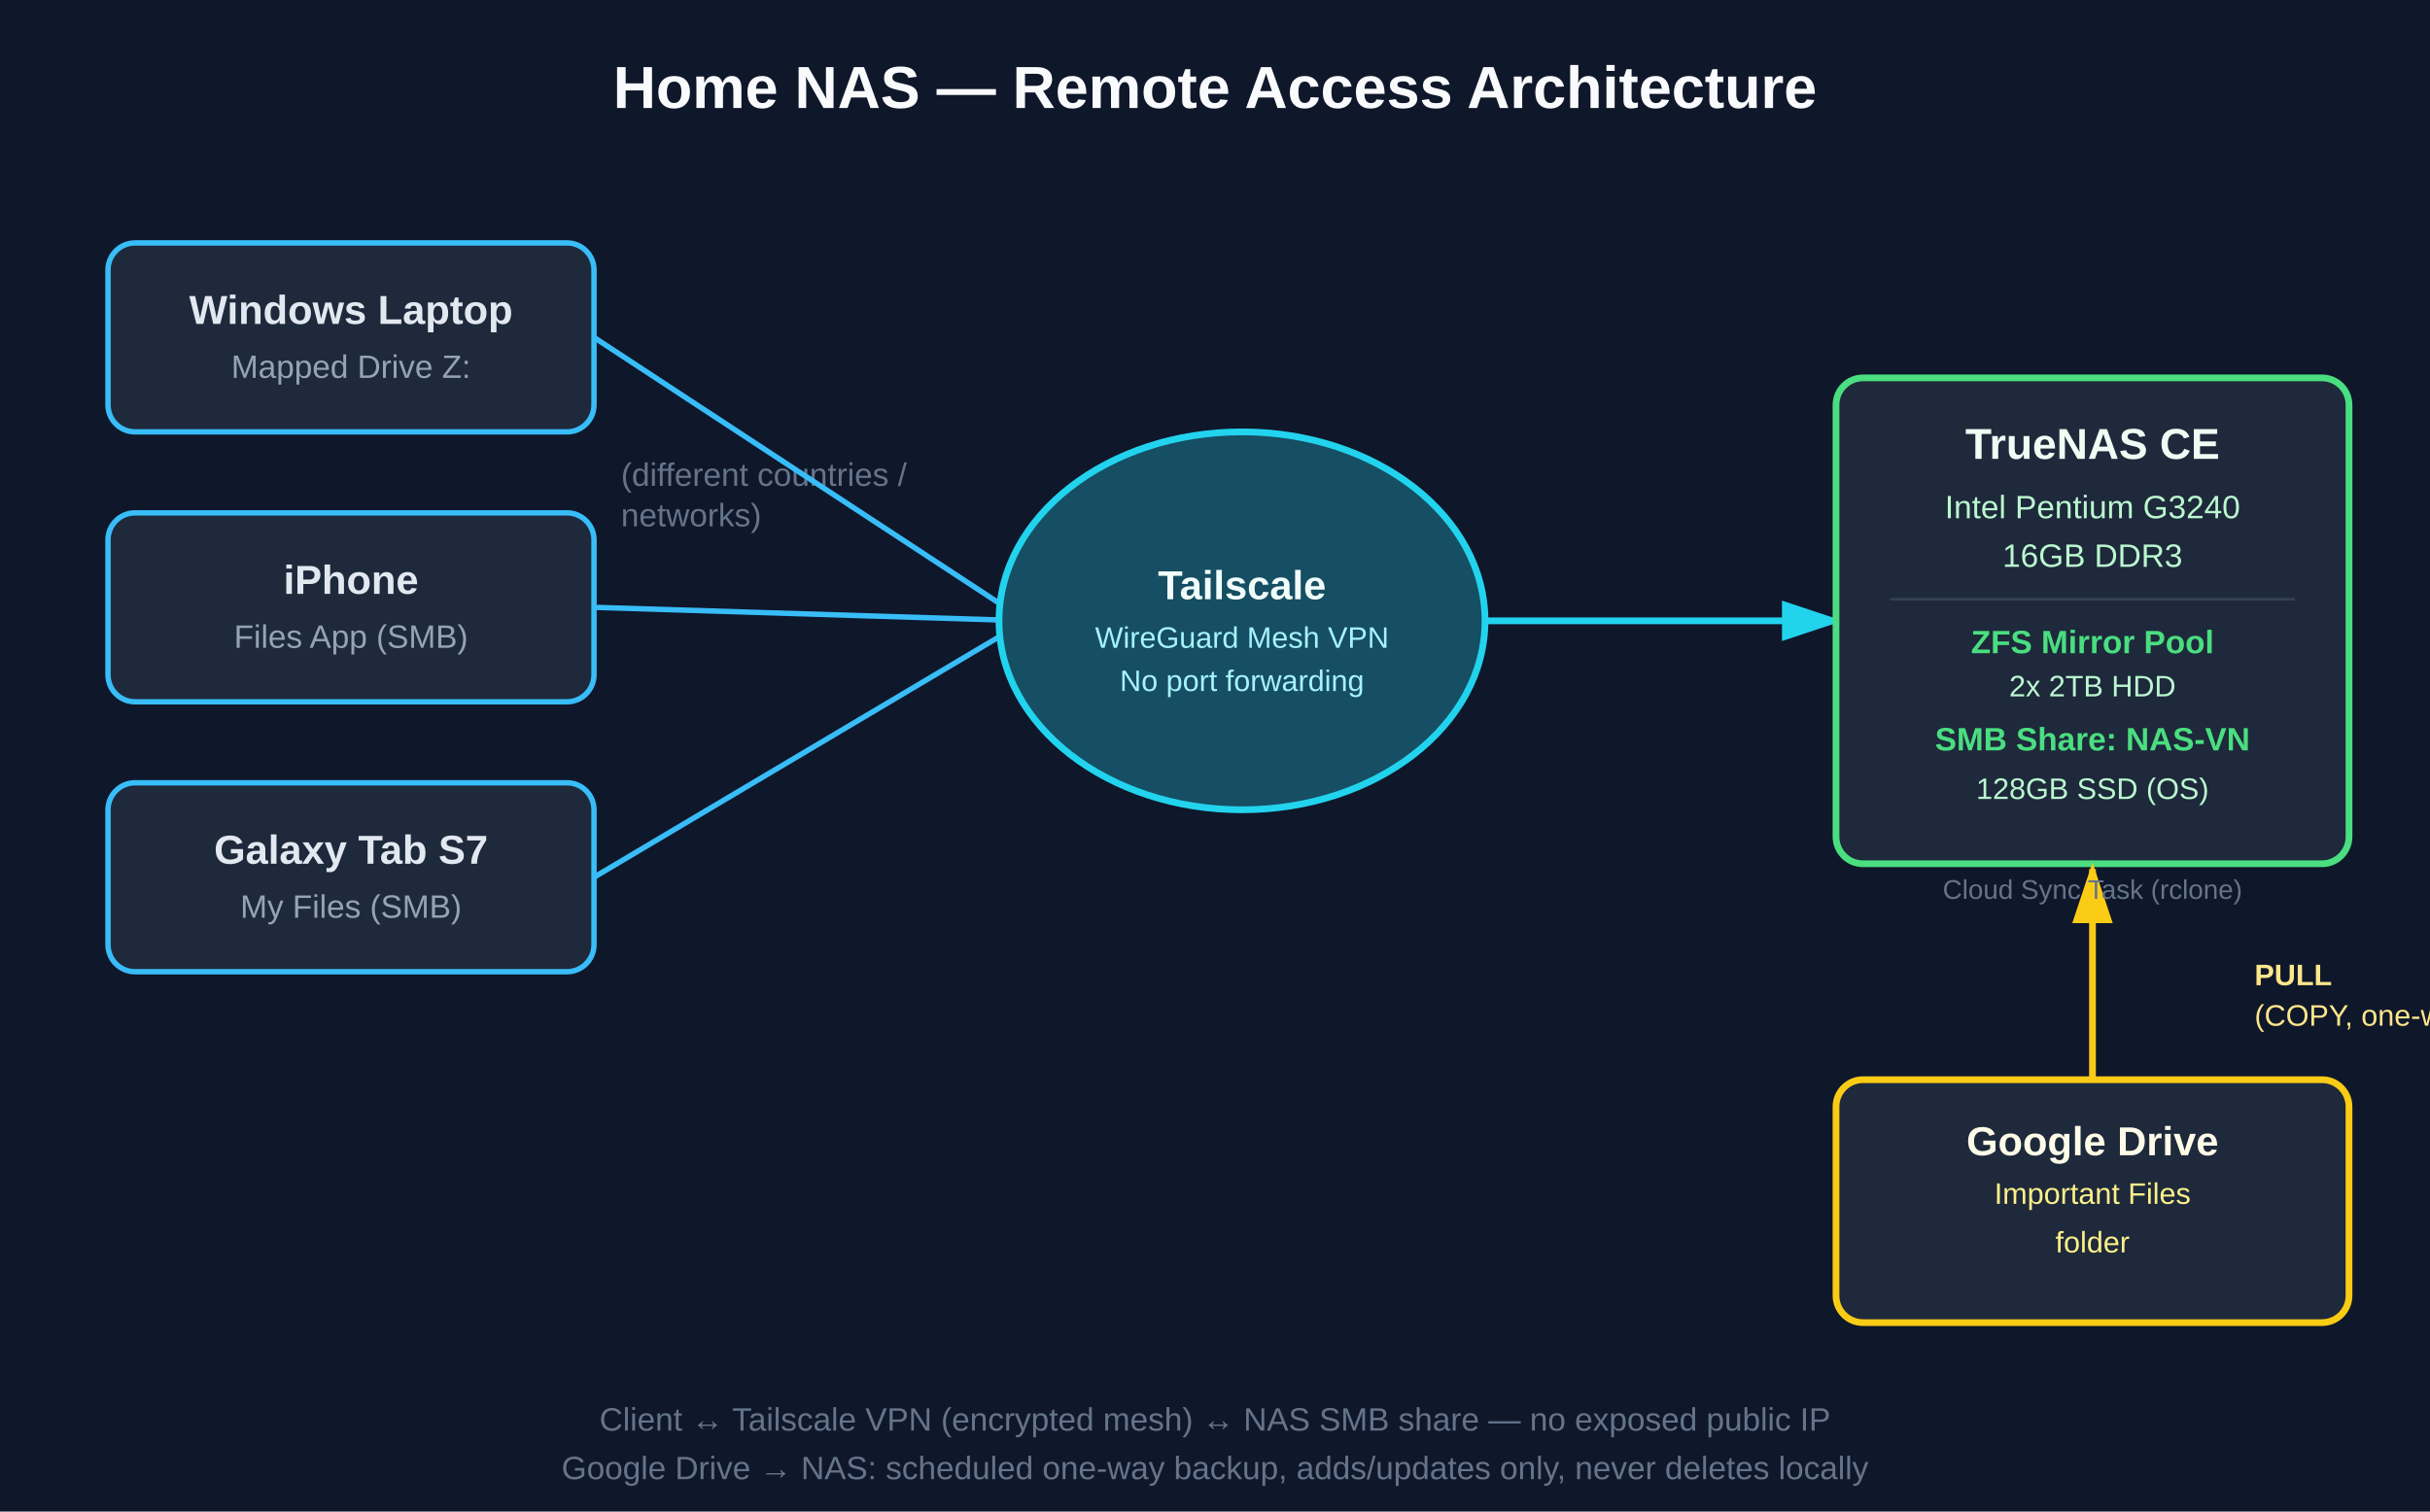
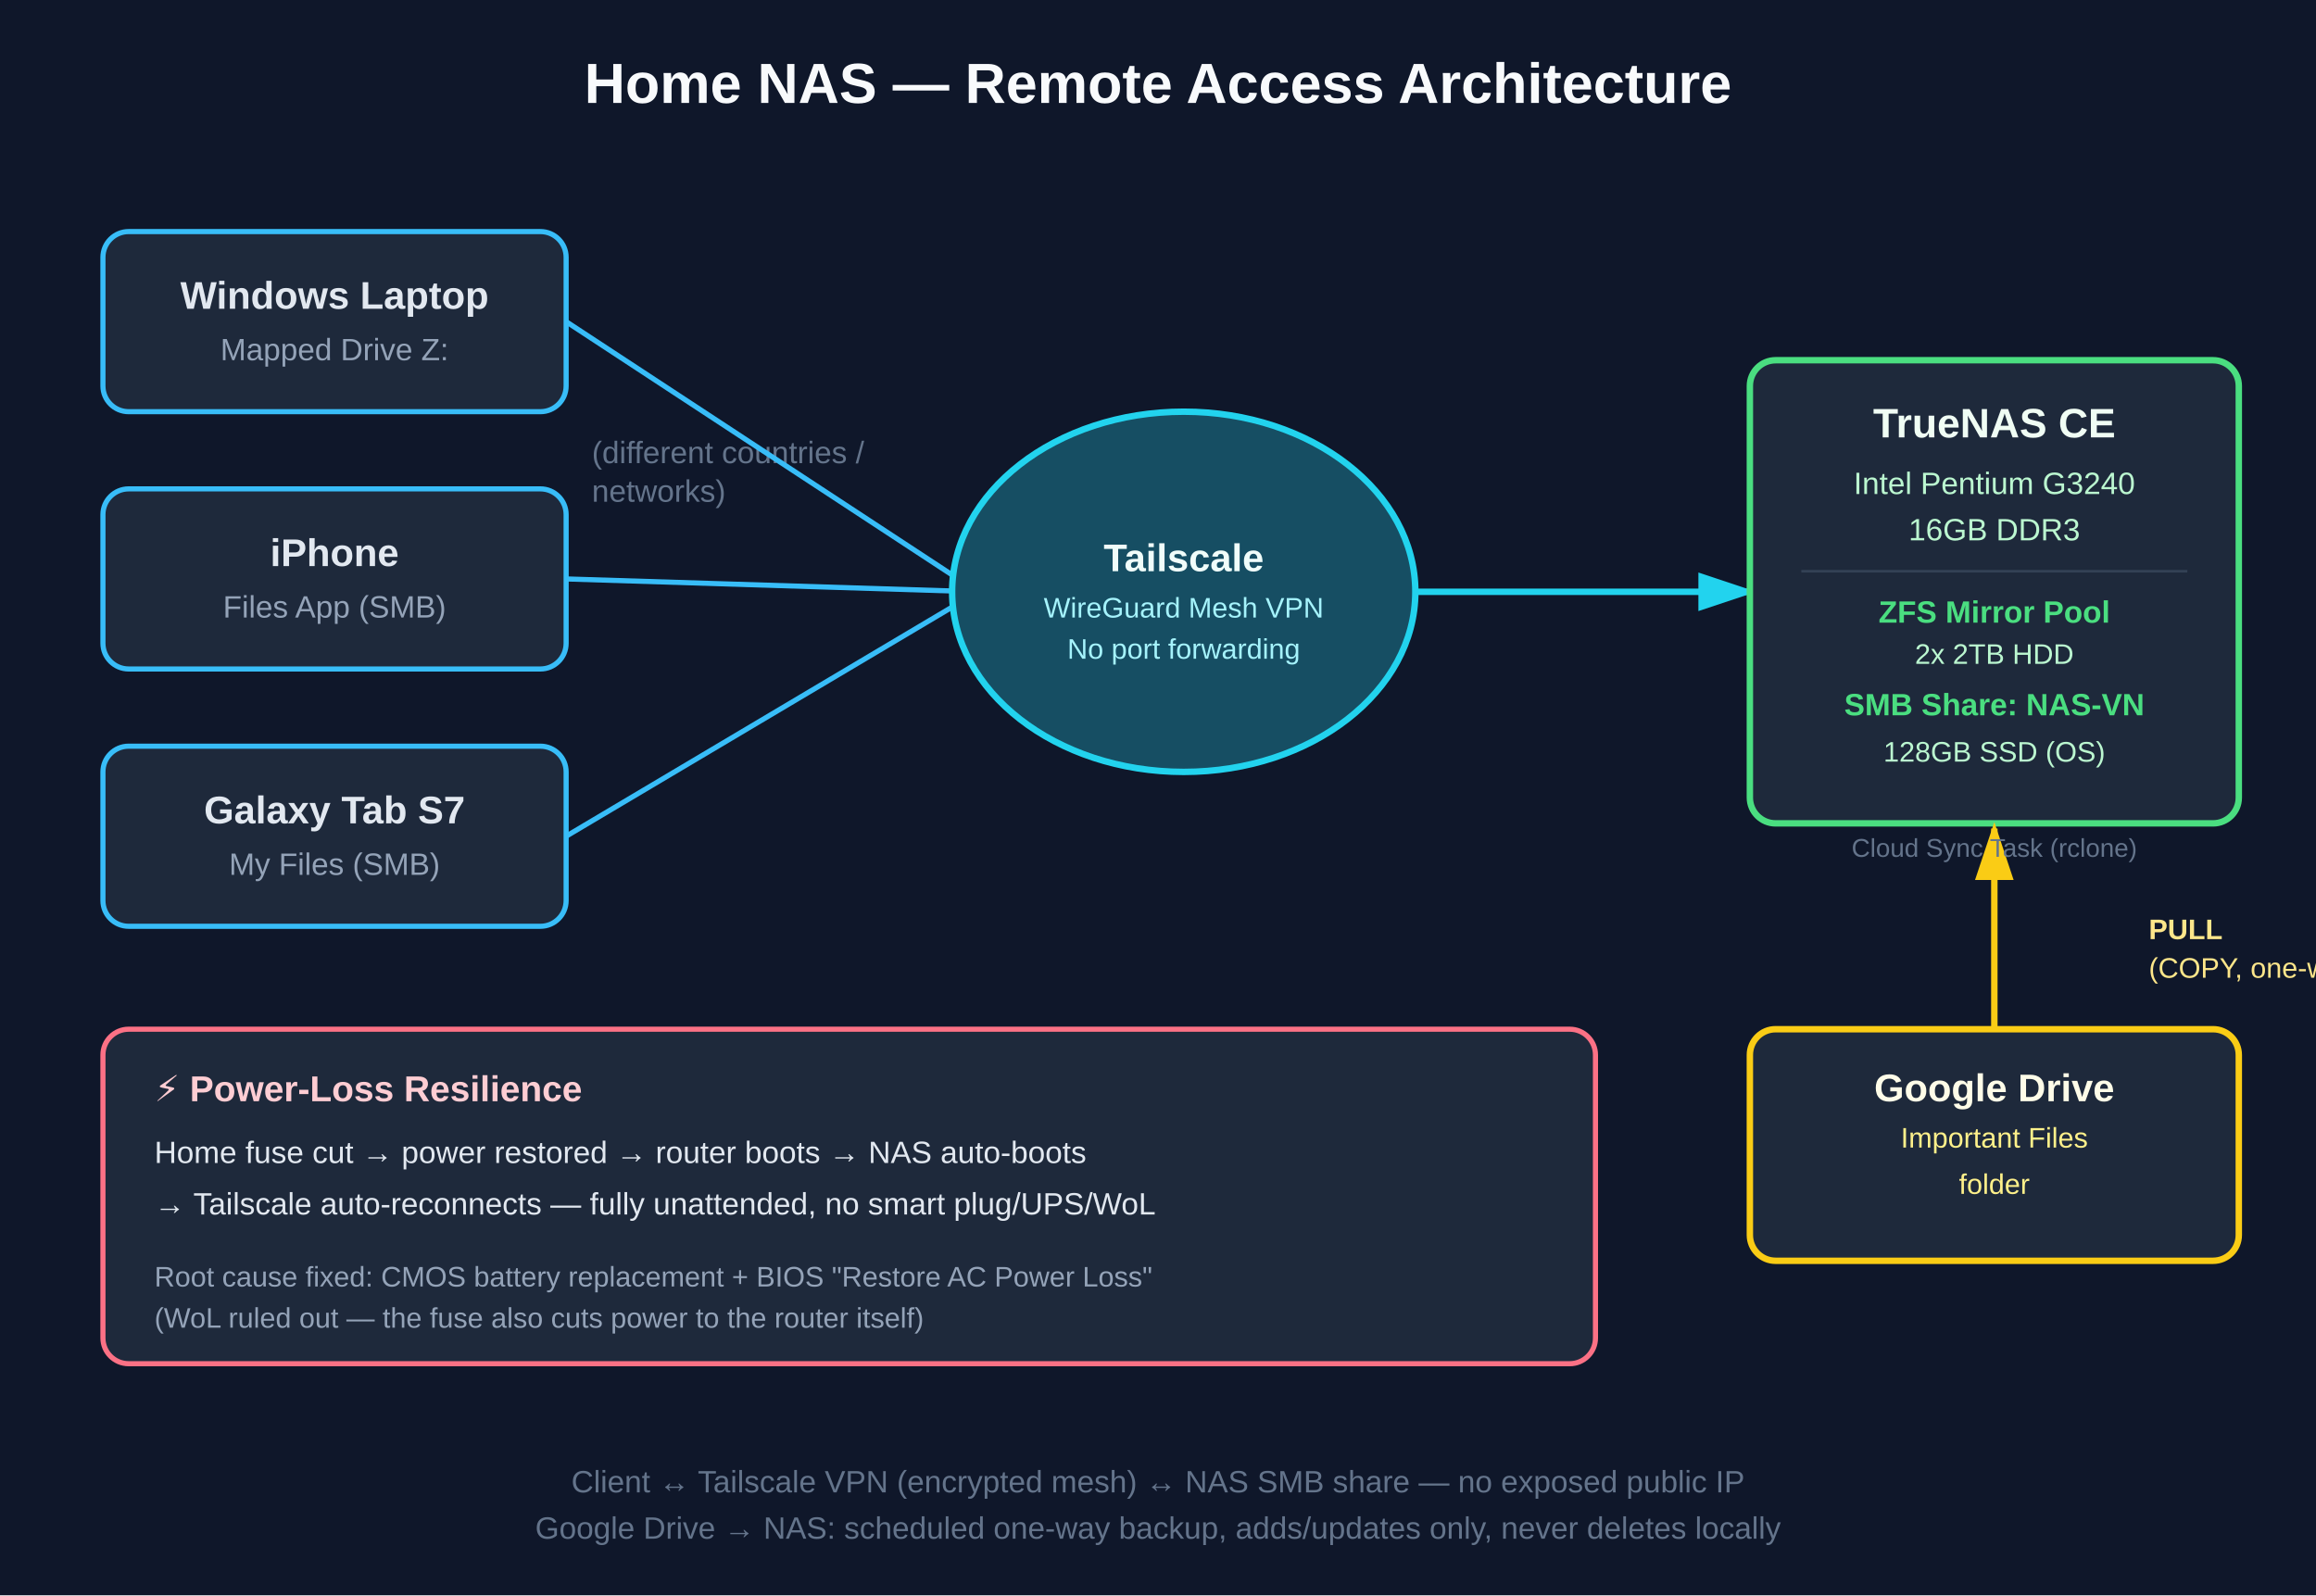
- <svg xmlns="http://www.w3.org/2000/svg" viewBox="0 0 900 560" font-family="Segoe UI, Arial, sans-serif">
-   <rect width="900" height="560" fill="#0f172a" />
+ <svg xmlns="http://www.w3.org/2000/svg" viewBox="0 0 900 620" font-family="Segoe UI, Arial, sans-serif">
+   <rect width="900" height="620" fill="#0f172a" />
  <text x="450" y="40" text-anchor="middle" fill="#f8fafc" font-size="22" font-weight="600">Home NAS — Remote Access Architecture</text>
  <g>
    <rect x="40" y="90" width="180" height="70" rx="10" fill="#1e293b" stroke="#38bdf8" stroke-width="2" />
    <text x="130" y="120" text-anchor="middle" fill="#e2e8f0" font-size="15" font-weight="600">Windows Laptop</text>
    <text x="130" y="140" text-anchor="middle" fill="#94a3b8" font-size="12">Mapped Drive Z:</text>
    <rect x="40" y="190" width="180" height="70" rx="10" fill="#1e293b" stroke="#38bdf8" stroke-width="2" />
    <text x="130" y="220" text-anchor="middle" fill="#e2e8f0" font-size="15" font-weight="600">iPhone</text>
    <text x="130" y="240" text-anchor="middle" fill="#94a3b8" font-size="12">Files App (SMB)</text>
    <rect x="40" y="290" width="180" height="70" rx="10" fill="#1e293b" stroke="#38bdf8" stroke-width="2" />
    <text x="130" y="320" text-anchor="middle" fill="#e2e8f0" font-size="15" font-weight="600">Galaxy Tab S7</text>
    <text x="130" y="340" text-anchor="middle" fill="#94a3b8" font-size="12">My Files (SMB)</text>
  </g>
  <text x="230" y="180" fill="#64748b" font-size="12">(different countries /</text>
  <text x="230" y="195" fill="#64748b" font-size="12">networks)</text>
  <line x1="220" y1="125" x2="380" y2="230" stroke="#38bdf8" stroke-width="2" />
  <line x1="220" y1="225" x2="380" y2="230" stroke="#38bdf8" stroke-width="2" />
  <line x1="220" y1="325" x2="380" y2="230" stroke="#38bdf8" stroke-width="2" />
  <ellipse cx="460" cy="230" rx="90" ry="70" fill="#164e63" stroke="#22d3ee" stroke-width="2.5" />
  <text x="460" y="222" text-anchor="middle" fill="#f0fdfa" font-size="15" font-weight="700">Tailscale</text>
  <text x="460" y="240" text-anchor="middle" fill="#a5f3fc" font-size="11">WireGuard Mesh VPN</text>
  <text x="460" y="256" text-anchor="middle" fill="#a5f3fc" font-size="11">No port forwarding</text>
  <line x1="550" y1="230" x2="680" y2="230" stroke="#22d3ee" stroke-width="2.5" marker-end="url(#arrow)" />
  <defs>
    <marker id="arrow" markerWidth="10" markerHeight="10" refX="8" refY="3" orient="auto" markerUnits="strokeWidth">
      <path d="M0,0 L0,6 L9,3 z" fill="#22d3ee" />
    </marker>
  </defs>
  <rect x="680" y="140" width="190" height="180" rx="10" fill="#1e293b" stroke="#4ade80" stroke-width="2.5" />
  <text x="775" y="170" text-anchor="middle" fill="#f0fdf4" font-size="16" font-weight="700">TrueNAS CE</text>
  <text x="775" y="192" text-anchor="middle" fill="#bbf7d0" font-size="12">Intel Pentium G3240</text>
  <text x="775" y="210" text-anchor="middle" fill="#bbf7d0" font-size="12">16GB DDR3</text>
  <line x1="700" y1="222" x2="850" y2="222" stroke="#334155" stroke-width="1" />
  <text x="775" y="242" text-anchor="middle" fill="#4ade80" font-size="12" font-weight="600">ZFS Mirror Pool</text>
  <text x="775" y="258" text-anchor="middle" fill="#bbf7d0" font-size="11">2x 2TB HDD</text>
  <text x="775" y="278" text-anchor="middle" fill="#4ade80" font-size="12" font-weight="600">SMB Share: NAS-VN</text>
  <text x="775" y="296" text-anchor="middle" fill="#bbf7d0" font-size="11">128GB SSD (OS)</text>
  <rect x="680" y="400" width="190" height="90" rx="10" fill="#1e293b" stroke="#facc15" stroke-width="2.5" />
  <text x="775" y="428" text-anchor="middle" fill="#fefce8" font-size="15" font-weight="700">Google Drive</text>
  <text x="775" y="446" text-anchor="middle" fill="#fef08a" font-size="11">Important Files</text>
  <text x="775" y="464" text-anchor="middle" fill="#fef08a" font-size="11">folder</text>
  <line x1="775" y1="400" x2="775" y2="322" stroke="#facc15" stroke-width="2.5" marker-end="url(#arrow-y)" />
  <text x="835" y="365" fill="#fde68a" font-size="11" font-weight="600">PULL</text>
  <text x="835" y="380" fill="#fde68a" font-size="11">(COPY, one-way)</text>
  <defs>
    <marker id="arrow-y" markerWidth="10" markerHeight="10" refX="8" refY="3" orient="auto" markerUnits="strokeWidth">
      <path d="M0,0 L0,6 L9,3 z" fill="#facc15" />
    </marker>
  </defs>
  <text x="775" y="333" text-anchor="middle" fill="#64748b" font-size="10">Cloud Sync Task (rclone)</text>
-   <text x="450" y="530" text-anchor="middle" fill="#64748b" font-size="12">Client ↔ Tailscale VPN (encrypted mesh) ↔ NAS SMB share — no exposed public IP</text>
-   <text x="450" y="548" text-anchor="middle" fill="#64748b" font-size="12">Google Drive → NAS: scheduled one-way backup, adds/updates only, never deletes locally</text>
+   <rect x="40" y="400" width="580" height="130" rx="10" fill="#1e293b" stroke="#fb7185" stroke-width="2" />
+   <text x="60" y="428" fill="#fecdd3" font-size="14" font-weight="700">⚡ Power-Loss Resilience</text>
+   <text x="60" y="452" fill="#e2e8f0" font-size="12">Home fuse cut → power restored → router boots → NAS auto-boots</text>
+   <text x="60" y="472" fill="#e2e8f0" font-size="12">→ Tailscale auto-reconnects — fully unattended, no smart plug/UPS/WoL</text>
+   <text x="60" y="500" fill="#94a3b8" font-size="11">Root cause fixed: CMOS battery replacement + BIOS "Restore AC Power Loss"</text>
+   <text x="60" y="516" fill="#94a3b8" font-size="11">(WoL ruled out — the fuse also cuts power to the router itself)</text>
+   <text x="450" y="580" text-anchor="middle" fill="#64748b" font-size="12">Client ↔ Tailscale VPN (encrypted mesh) ↔ NAS SMB share — no exposed public IP</text>
+   <text x="450" y="598" text-anchor="middle" fill="#64748b" font-size="12">Google Drive → NAS: scheduled one-way backup, adds/updates only, never deletes locally</text>
</svg>
